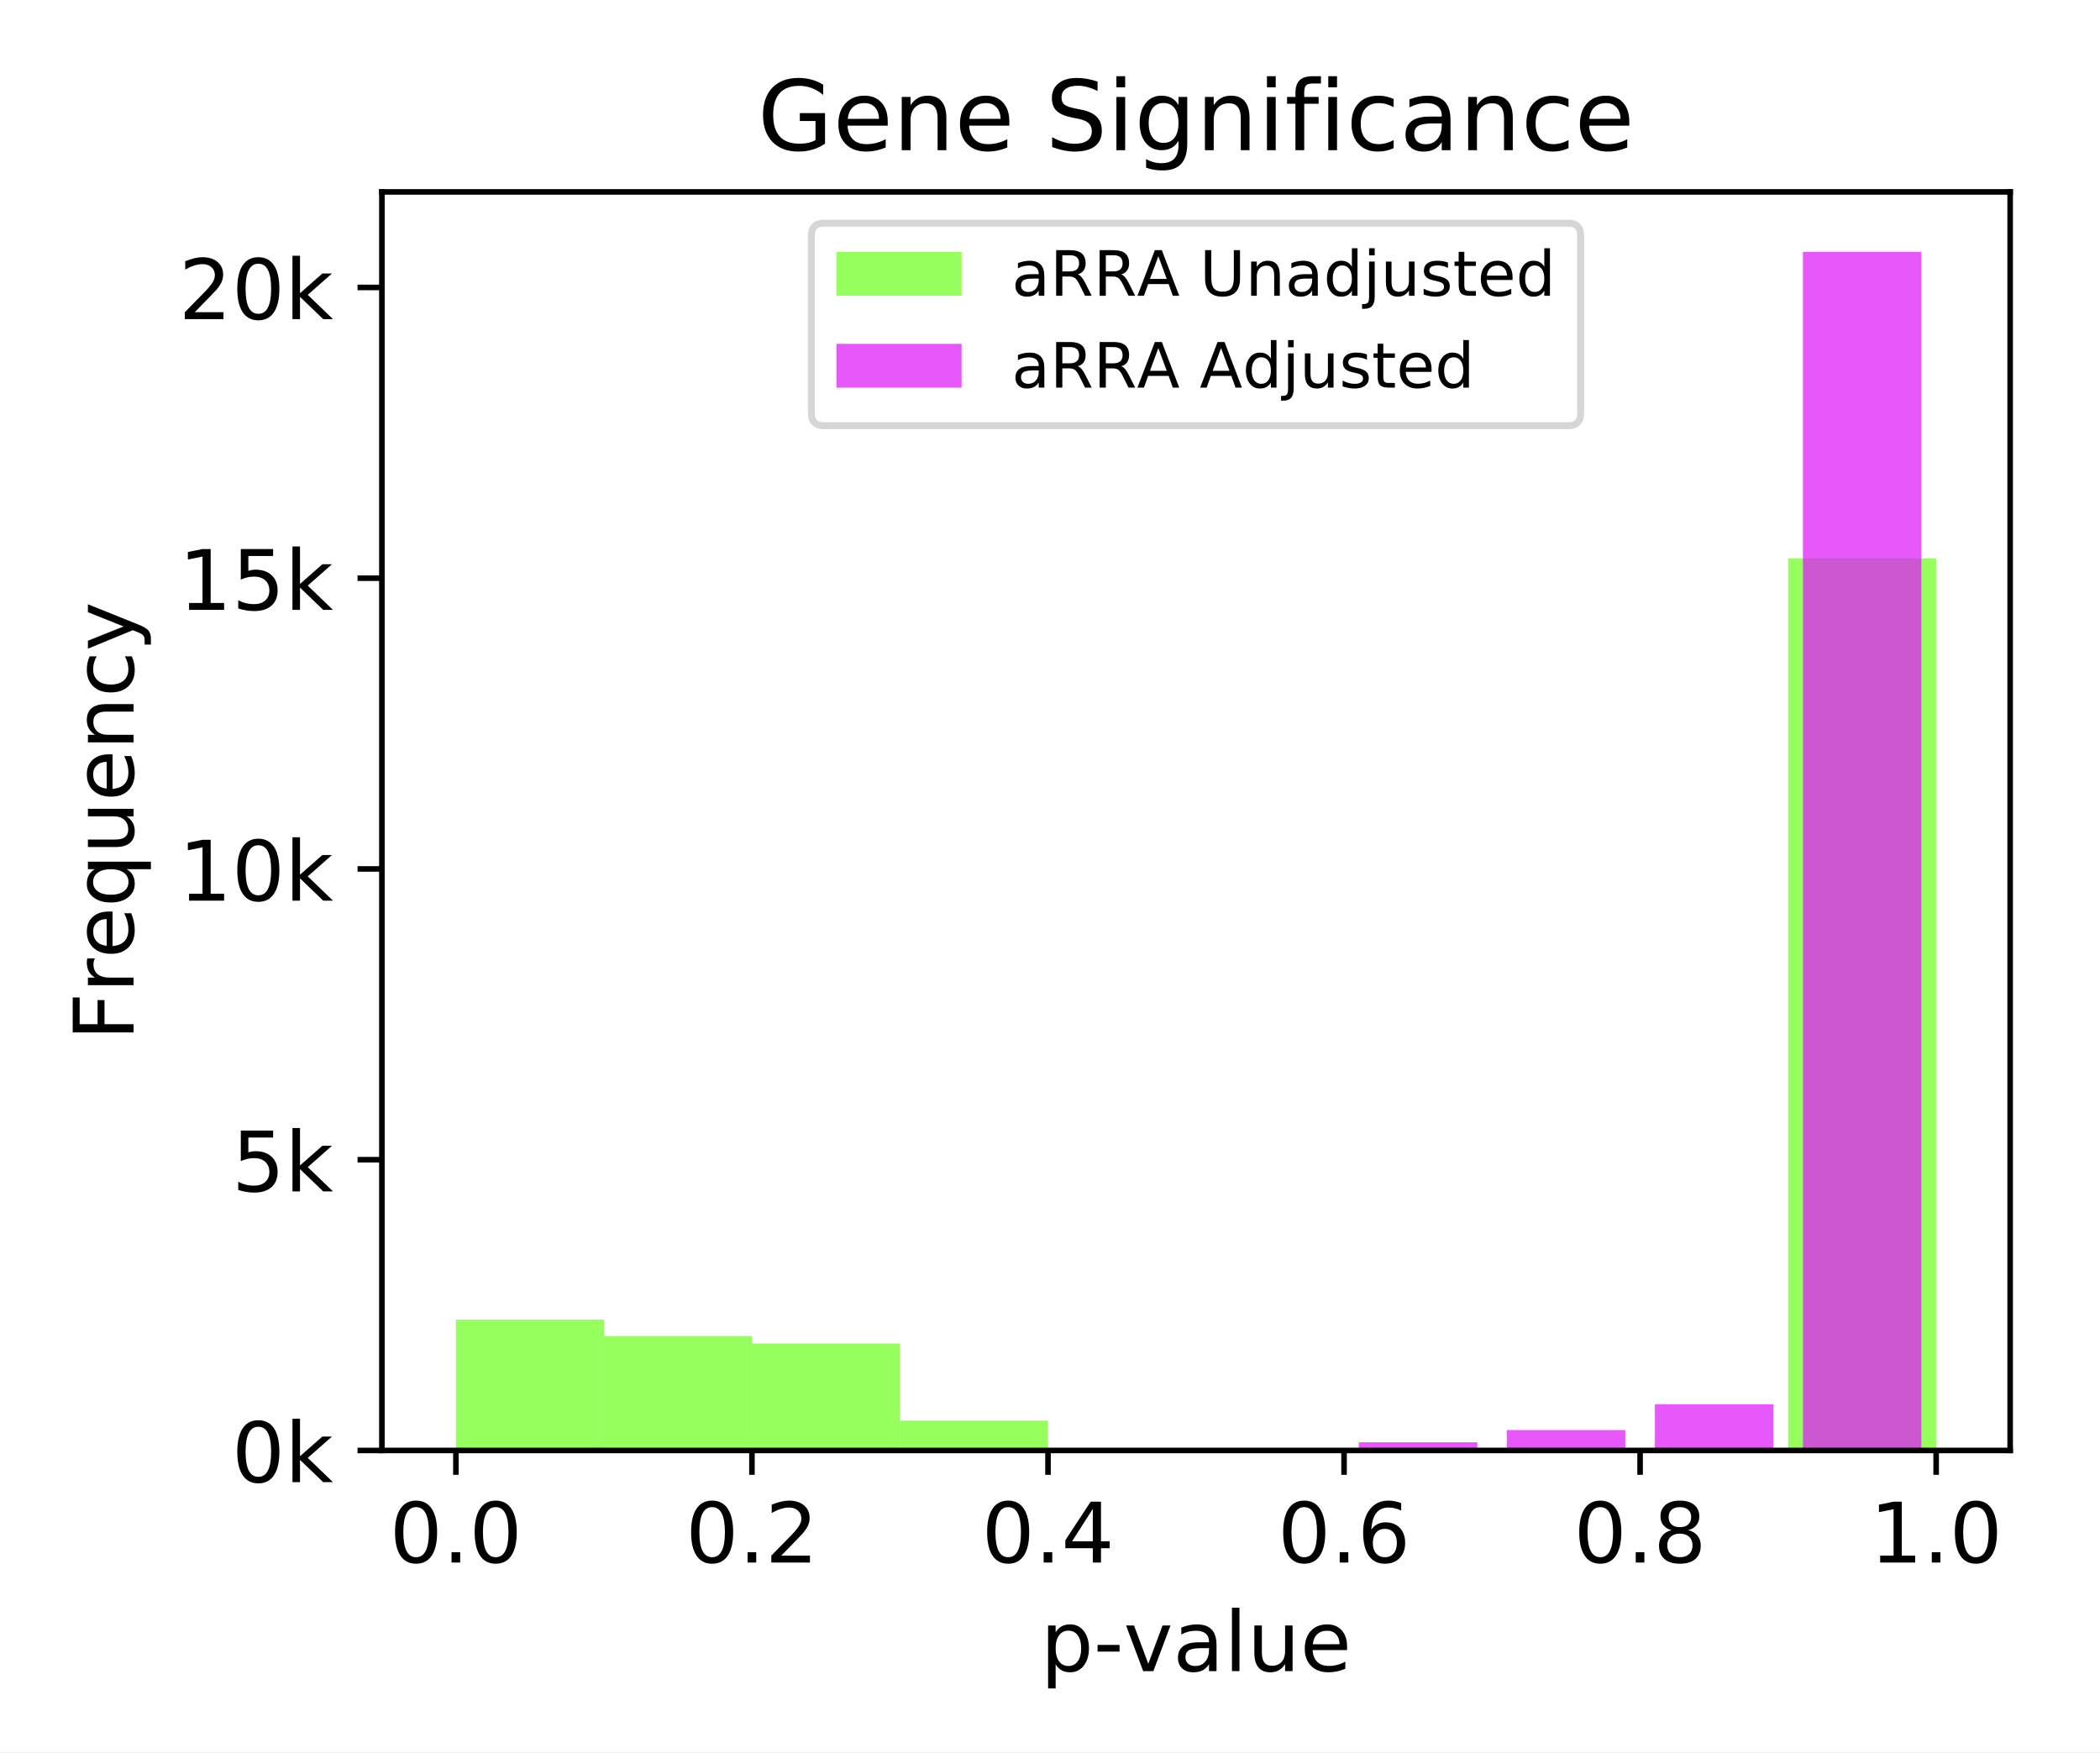
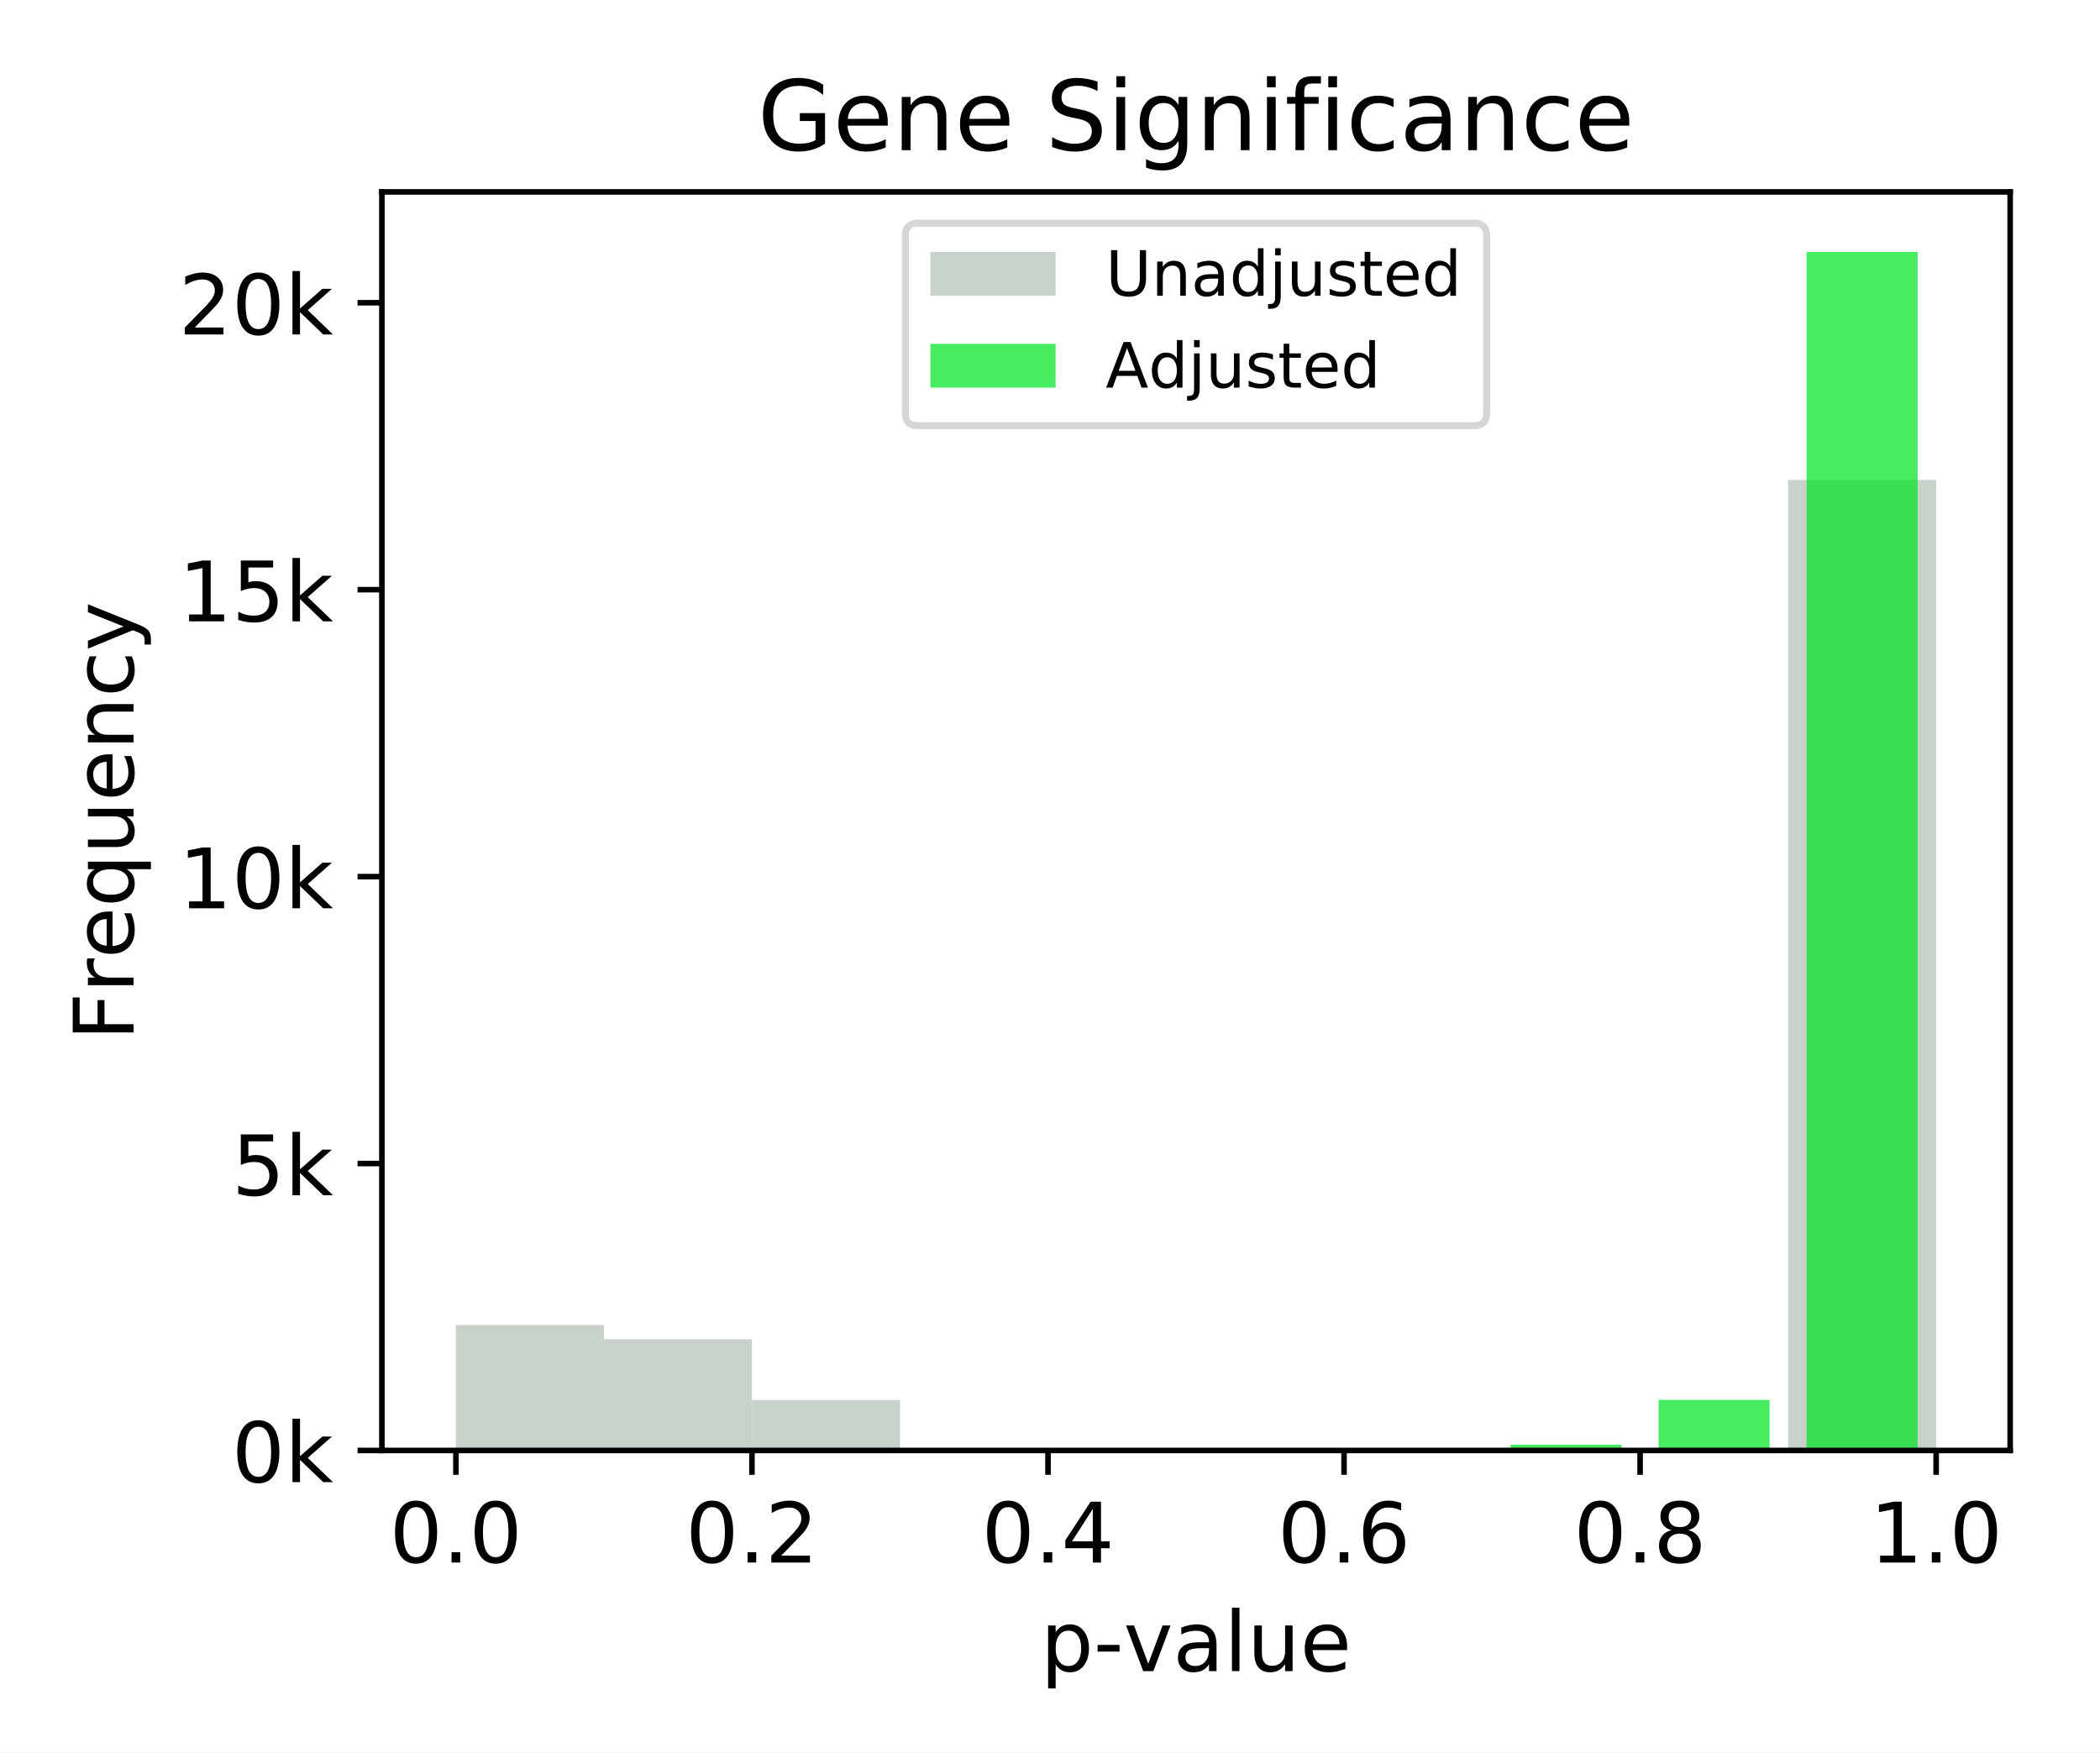
<svg xmlns="http://www.w3.org/2000/svg" xmlns:xlink="http://www.w3.org/1999/xlink" height="252pt" version="1.1" viewBox="0 0 302 252" width="302pt">
  <defs>
    <style type="text/css">
*{stroke-linecap:butt;stroke-linejoin:round;}
  </style>
  </defs>
  <g id="figure_1">
    <g id="patch_1">
      <path d="M 0 252  L 302.4 252  L 302.4 0  L 0 0  z " style="fill:#ffffff;" />
    </g>
    <g id="axes_1">
      <g id="patch_2">
        <path d="M 54.92 208.6  L 289.08 208.6  L 289.08 27.6  L 54.92 27.6  z " style="fill:#ffffff;" />
      </g>
      <g id="patch_3">
-         <path clip-path="url(#pf67e5660aa)" d="M 65.564 208.6  L 86.851 208.6  L 86.851 189.775  L 65.564 189.775  z " style="fill:#96ff5e;" />
+         <path clip-path="url(#pcbbb33a0a8)" d="M 65.564 208.6  L 86.851 208.6  L 86.851 190.551  L 65.564 190.551  z " style="fill:#c8d1ca;" />
      </g>
      <g id="patch_4">
-         <path clip-path="url(#pf67e5660aa)" d="M 86.851 208.6  L 108.138 208.6  L 108.138 192.141  L 86.851 192.141  z " style="fill:#96ff5e;" />
+         <path clip-path="url(#pcbbb33a0a8)" d="M 86.851 208.6  L 108.138 208.6  L 108.138 192.614  L 86.851 192.614  z " style="fill:#c8d1ca;" />
      </g>
      <g id="patch_5">
-         <path clip-path="url(#pf67e5660aa)" d="M 108.138 208.6  L 129.425 208.6  L 129.425 193.212  L 108.138 193.212  z " style="fill:#96ff5e;" />
+         <path clip-path="url(#pcbbb33a0a8)" d="M 108.138 208.6  L 129.425 208.6  L 129.425 201.346  L 108.138 201.346  z " style="fill:#c8d1ca;" />
      </g>
      <g id="patch_6">
-         <path clip-path="url(#pf67e5660aa)" d="M 129.425 208.6  L 150.713 208.6  L 150.713 204.301  L 129.425 204.301  z " style="fill:#96ff5e;" />
+         <path clip-path="url(#pcbbb33a0a8)" d="M 129.425 208.6  L 150.713 208.6  L 150.713 208.6  L 129.425 208.6  z " style="fill:#c8d1ca;" />
      </g>
      <g id="patch_7">
-         <path clip-path="url(#pf67e5660aa)" d="M 150.713 208.6  L 172 208.6  L 172 208.6  L 150.713 208.6  z " style="fill:#96ff5e;" />
+         <path clip-path="url(#pcbbb33a0a8)" d="M 150.713 208.6  L 172 208.6  L 172 208.6  L 150.713 208.6  z " style="fill:#c8d1ca;" />
      </g>
      <g id="patch_8">
-         <path clip-path="url(#pf67e5660aa)" d="M 172 208.6  L 193.287 208.6  L 193.287 208.6  L 172 208.6  z " style="fill:#96ff5e;" />
+         <path clip-path="url(#pcbbb33a0a8)" d="M 172 208.6  L 193.287 208.6  L 193.287 208.6  L 172 208.6  z " style="fill:#c8d1ca;" />
      </g>
      <g id="patch_9">
-         <path clip-path="url(#pf67e5660aa)" d="M 193.287 208.6  L 214.575 208.6  L 214.575 208.6  L 193.287 208.6  z " style="fill:#96ff5e;" />
+         <path clip-path="url(#pcbbb33a0a8)" d="M 193.287 208.6  L 214.575 208.6  L 214.575 208.6  L 193.287 208.6  z " style="fill:#c8d1ca;" />
      </g>
      <g id="patch_10">
-         <path clip-path="url(#pf67e5660aa)" d="M 214.575 208.6  L 235.862 208.6  L 235.862 208.6  L 214.575 208.6  z " style="fill:#96ff5e;" />
+         <path clip-path="url(#pcbbb33a0a8)" d="M 214.575 208.6  L 235.862 208.6  L 235.862 208.6  L 214.575 208.6  z " style="fill:#c8d1ca;" />
      </g>
      <g id="patch_11">
-         <path clip-path="url(#pf67e5660aa)" d="M 235.862 208.6  L 257.149 208.6  L 257.149 208.6  L 235.862 208.6  z " style="fill:#96ff5e;" />
+         <path clip-path="url(#pcbbb33a0a8)" d="M 235.862 208.6  L 257.149 208.6  L 257.149 208.6  L 235.862 208.6  z " style="fill:#c8d1ca;" />
      </g>
      <g id="patch_12">
-         <path clip-path="url(#pf67e5660aa)" d="M 257.149 208.6  L 278.436 208.6  L 278.436 80.293  L 257.149 80.293  z " style="fill:#96ff5e;" />
+         <path clip-path="url(#pcbbb33a0a8)" d="M 257.149 208.6  L 278.436 208.6  L 278.436 69.025  L 257.149 69.025  z " style="fill:#c8d1ca;" />
      </g>
      <g id="patch_13">
-         <path clip-path="url(#pf67e5660aa)" d="M 67.692 208.6  L 84.722 208.6  L 84.722 208.466  L 67.692 208.466  z " style="fill:#de20f7;opacity:0.75;" />
+         <path clip-path="url(#pcbbb33a0a8)" d="M 68.225 208.6  L 84.19 208.6  L 84.19 208.377  L 68.225 208.377  z " style="fill:#0be52c;opacity:0.75;" />
      </g>
      <g id="patch_14">
-         <path clip-path="url(#pf67e5660aa)" d="M 88.98 208.6  L 106.009 208.6  L 106.009 208.6  L 88.98 208.6  z " style="fill:#de20f7;opacity:0.75;" />
+         <path clip-path="url(#pcbbb33a0a8)" d="M 89.512 208.6  L 105.477 208.6  L 105.477 208.6  L 89.512 208.6  z " style="fill:#0be52c;opacity:0.75;" />
      </g>
      <g id="patch_15">
-         <path clip-path="url(#pf67e5660aa)" d="M 110.267 208.6  L 127.297 208.6  L 127.297 208.6  L 110.267 208.6  z " style="fill:#de20f7;opacity:0.75;" />
+         <path clip-path="url(#pcbbb33a0a8)" d="M 110.799 208.6  L 126.765 208.6  L 126.765 208.6  L 110.799 208.6  z " style="fill:#0be52c;opacity:0.75;" />
      </g>
      <g id="patch_16">
-         <path clip-path="url(#pf67e5660aa)" d="M 131.554 208.6  L 148.584 208.6  L 148.584 208.6  L 131.554 208.6  z " style="fill:#de20f7;opacity:0.75;" />
+         <path clip-path="url(#pcbbb33a0a8)" d="M 132.086 208.6  L 148.052 208.6  L 148.052 208.6  L 132.086 208.6  z " style="fill:#0be52c;opacity:0.75;" />
      </g>
      <g id="patch_17">
-         <path clip-path="url(#pf67e5660aa)" d="M 152.841 208.6  L 169.871 208.6  L 169.871 208.6  L 152.841 208.6  z " style="fill:#de20f7;opacity:0.75;" />
+         <path clip-path="url(#pcbbb33a0a8)" d="M 153.374 208.6  L 169.339 208.6  L 169.339 208.451  L 153.374 208.451  z " style="fill:#0be52c;opacity:0.75;" />
      </g>
      <g id="patch_18">
-         <path clip-path="url(#pf67e5660aa)" d="M 174.129 208.6  L 191.159 208.6  L 191.159 208.6  L 174.129 208.6  z " style="fill:#de20f7;opacity:0.75;" />
+         <path clip-path="url(#pcbbb33a0a8)" d="M 174.661 208.6  L 190.626 208.6  L 190.626 208.6  L 174.661 208.6  z " style="fill:#0be52c;opacity:0.75;" />
      </g>
      <g id="patch_19">
-         <path clip-path="url(#pf67e5660aa)" d="M 195.416 208.6  L 212.446 208.6  L 212.446 207.421  L 195.416 207.421  z " style="fill:#de20f7;opacity:0.75;" />
+         <path clip-path="url(#pcbbb33a0a8)" d="M 195.948 208.6  L 211.914 208.6  L 211.914 208.6  L 195.948 208.6  z " style="fill:#0be52c;opacity:0.75;" />
      </g>
      <g id="patch_20">
-         <path clip-path="url(#pf67e5660aa)" d="M 216.703 208.6  L 233.733 208.6  L 233.733 205.665  L 216.703 205.665  z " style="fill:#de20f7;opacity:0.75;" />
+         <path clip-path="url(#pcbbb33a0a8)" d="M 217.235 208.6  L 233.201 208.6  L 233.201 207.766  L 217.235 207.766  z " style="fill:#0be52c;opacity:0.75;" />
      </g>
      <g id="patch_21">
-         <path clip-path="url(#pf67e5660aa)" d="M 237.991 208.6  L 255.02 208.6  L 255.02 201.951  L 237.991 201.951  z " style="fill:#de20f7;opacity:0.75;" />
+         <path clip-path="url(#pcbbb33a0a8)" d="M 238.523 208.6  L 254.488 208.6  L 254.488 201.321  L 238.523 201.321  z " style="fill:#0be52c;opacity:0.75;" />
      </g>
      <g id="patch_22">
-         <path clip-path="url(#pf67e5660aa)" d="M 259.278 208.6  L 276.308 208.6  L 276.308 36.219  L 259.278 36.219  z " style="fill:#de20f7;opacity:0.75;" />
+         <path clip-path="url(#pcbbb33a0a8)" d="M 259.81 208.6  L 275.775 208.6  L 275.775 36.219  L 259.81 36.219  z " style="fill:#0be52c;opacity:0.75;" />
      </g>
      <g id="matplotlib.axis_1">
        <g id="xtick_1">
          <g id="line2d_1">
            <defs>
-               <path d="M 0 0  L 0 3.5  " id="m087eadd6e7" style="stroke:#000000;stroke-width:0.8;" />
-             </defs>
-             <g>
-               <use style="stroke:#000000;stroke-width:0.8;" x="65.564" xlink:href="#m087eadd6e7" y="208.6" />
+               <path d="M 0 0  L 0 3.5  " id="mc43617c088" style="stroke:#000000;stroke-width:0.8;" />
+             </defs>
+             <g>
+               <use style="stroke:#000000;stroke-width:0.8;" x="65.564" xlink:href="#mc43617c088" y="208.6" />
            </g>
          </g>
          <g id="text_1">
            <defs>
              <path d="M 31.781 66.406  Q 24.172 66.406 20.328 58.906  Q 16.5 51.422 16.5 36.375  Q 16.5 21.391 20.328 13.891  Q 24.172 6.391 31.781 6.391  Q 39.453 6.391 43.281 13.891  Q 47.125 21.391 47.125 36.375  Q 47.125 51.422 43.281 58.906  Q 39.453 66.406 31.781 66.406  z M 31.781 74.219  Q 44.047 74.219 50.516 64.516  Q 56.984 54.828 56.984 36.375  Q 56.984 17.969 50.516 8.266  Q 44.047 -1.422 31.781 -1.422  Q 19.531 -1.422 13.062 8.266  Q 6.594 17.969 6.594 36.375  Q 6.594 54.828 13.062 64.516  Q 19.531 74.219 31.781 74.219  z " id="DejaVuSans-30" />
              <path d="M 10.688 12.406  L 21 12.406  L 21 0  L 10.688 0  z " id="DejaVuSans-2e" />
            </defs>
            <g transform="translate(56.02176 224.7181)scale(0.12 -0.12)">
              <use xlink:href="#DejaVuSans-30" />
              <use x="63.623" xlink:href="#DejaVuSans-2e" />
              <use x="95.41" xlink:href="#DejaVuSans-30" />
            </g>
          </g>
        </g>
        <g id="xtick_2">
          <g id="line2d_2">
            <g>
-               <use style="stroke:#000000;stroke-width:0.8;" x="108.138" xlink:href="#m087eadd6e7" y="208.6" />
+               <use style="stroke:#000000;stroke-width:0.8;" x="108.138" xlink:href="#mc43617c088" y="208.6" />
            </g>
          </g>
          <g id="text_2">
            <defs>
              <path d="M 19.188 8.297  L 53.609 8.297  L 53.609 0  L 7.328 0  L 7.328 8.297  Q 12.938 14.109 22.625 23.891  Q 32.328 33.688 34.812 36.531  Q 39.547 41.844 41.422 45.531  Q 43.312 49.219 43.312 52.781  Q 43.312 58.594 39.234 62.25  Q 35.156 65.922 28.609 65.922  Q 23.969 65.922 18.812 64.312  Q 13.672 62.703 7.812 59.422  L 7.812 69.391  Q 13.766 71.781 18.938 73  Q 24.125 74.219 28.422 74.219  Q 39.75 74.219 46.484 68.547  Q 53.219 62.891 53.219 53.422  Q 53.219 48.922 51.531 44.891  Q 49.859 40.875 45.406 35.406  Q 44.188 33.984 37.641 27.219  Q 31.109 20.453 19.188 8.297  z " id="DejaVuSans-32" />
            </defs>
            <g transform="translate(98.59631 224.7181)scale(0.12 -0.12)">
              <use xlink:href="#DejaVuSans-30" />
              <use x="63.623" xlink:href="#DejaVuSans-2e" />
              <use x="95.41" xlink:href="#DejaVuSans-32" />
            </g>
          </g>
        </g>
        <g id="xtick_3">
          <g id="line2d_3">
            <g>
-               <use style="stroke:#000000;stroke-width:0.8;" x="150.713" xlink:href="#m087eadd6e7" y="208.6" />
+               <use style="stroke:#000000;stroke-width:0.8;" x="150.713" xlink:href="#mc43617c088" y="208.6" />
            </g>
          </g>
          <g id="text_3">
            <defs>
              <path d="M 37.797 64.312  L 12.891 25.391  L 37.797 25.391  z M 35.203 72.906  L 47.609 72.906  L 47.609 25.391  L 58.016 25.391  L 58.016 17.188  L 47.609 17.188  L 47.609 0  L 37.797 0  L 37.797 17.188  L 4.891 17.188  L 4.891 26.703  z " id="DejaVuSans-34" />
            </defs>
            <g transform="translate(141.1709 224.7181)scale(0.12 -0.12)">
              <use xlink:href="#DejaVuSans-30" />
              <use x="63.623" xlink:href="#DejaVuSans-2e" />
              <use x="95.41" xlink:href="#DejaVuSans-34" />
            </g>
          </g>
        </g>
        <g id="xtick_4">
          <g id="line2d_4">
            <g>
-               <use style="stroke:#000000;stroke-width:0.8;" x="193.287" xlink:href="#m087eadd6e7" y="208.6" />
+               <use style="stroke:#000000;stroke-width:0.8;" x="193.287" xlink:href="#mc43617c088" y="208.6" />
            </g>
          </g>
          <g id="text_4">
            <defs>
              <path d="M 33.016 40.375  Q 26.375 40.375 22.484 35.828  Q 18.609 31.297 18.609 23.391  Q 18.609 15.531 22.484 10.953  Q 26.375 6.391 33.016 6.391  Q 39.656 6.391 43.531 10.953  Q 47.406 15.531 47.406 23.391  Q 47.406 31.297 43.531 35.828  Q 39.656 40.375 33.016 40.375  z M 52.594 71.297  L 52.594 62.312  Q 48.875 64.062 45.094 64.984  Q 41.312 65.922 37.594 65.922  Q 27.828 65.922 22.672 59.328  Q 17.531 52.734 16.797 39.406  Q 19.672 43.656 24.016 45.922  Q 28.375 48.188 33.594 48.188  Q 44.578 48.188 50.953 41.516  Q 57.328 34.859 57.328 23.391  Q 57.328 12.156 50.688 5.359  Q 44.047 -1.422 33.016 -1.422  Q 20.359 -1.422 13.672 8.266  Q 6.984 17.969 6.984 36.375  Q 6.984 53.656 15.188 63.938  Q 23.391 74.219 37.203 74.219  Q 40.922 74.219 44.703 73.484  Q 48.484 72.75 52.594 71.297  z " id="DejaVuSans-36" />
            </defs>
            <g transform="translate(183.7454 224.7181)scale(0.12 -0.12)">
              <use xlink:href="#DejaVuSans-30" />
              <use x="63.623" xlink:href="#DejaVuSans-2e" />
              <use x="95.41" xlink:href="#DejaVuSans-36" />
            </g>
          </g>
        </g>
        <g id="xtick_5">
          <g id="line2d_5">
            <g>
-               <use style="stroke:#000000;stroke-width:0.8;" x="235.862" xlink:href="#m087eadd6e7" y="208.6" />
+               <use style="stroke:#000000;stroke-width:0.8;" x="235.862" xlink:href="#mc43617c088" y="208.6" />
            </g>
          </g>
          <g id="text_5">
            <defs>
              <path d="M 31.781 34.625  Q 24.75 34.625 20.719 30.859  Q 16.703 27.094 16.703 20.516  Q 16.703 13.922 20.719 10.156  Q 24.75 6.391 31.781 6.391  Q 38.812 6.391 42.859 10.172  Q 46.922 13.969 46.922 20.516  Q 46.922 27.094 42.891 30.859  Q 38.875 34.625 31.781 34.625  z M 21.922 38.812  Q 15.578 40.375 12.031 44.719  Q 8.5 49.078 8.5 55.328  Q 8.5 64.062 14.719 69.141  Q 20.953 74.219 31.781 74.219  Q 42.672 74.219 48.875 69.141  Q 55.078 64.062 55.078 55.328  Q 55.078 49.078 51.531 44.719  Q 48 40.375 41.703 38.812  Q 48.828 37.156 52.797 32.312  Q 56.781 27.484 56.781 20.516  Q 56.781 9.906 50.312 4.234  Q 43.844 -1.422 31.781 -1.422  Q 19.734 -1.422 13.25 4.234  Q 6.781 9.906 6.781 20.516  Q 6.781 27.484 10.781 32.312  Q 14.797 37.156 21.922 38.812  z M 18.312 54.391  Q 18.312 48.734 21.844 45.562  Q 25.391 42.391 31.781 42.391  Q 38.141 42.391 41.719 45.562  Q 45.312 48.734 45.312 54.391  Q 45.312 60.062 41.719 63.234  Q 38.141 66.406 31.781 66.406  Q 25.391 66.406 21.844 63.234  Q 18.312 60.062 18.312 54.391  z " id="DejaVuSans-38" />
            </defs>
            <g transform="translate(226.3199 224.7181)scale(0.12 -0.12)">
              <use xlink:href="#DejaVuSans-30" />
              <use x="63.623" xlink:href="#DejaVuSans-2e" />
              <use x="95.41" xlink:href="#DejaVuSans-38" />
            </g>
          </g>
        </g>
        <g id="xtick_6">
          <g id="line2d_6">
            <g>
-               <use style="stroke:#000000;stroke-width:0.8;" x="278.436" xlink:href="#m087eadd6e7" y="208.6" />
+               <use style="stroke:#000000;stroke-width:0.8;" x="278.436" xlink:href="#mc43617c088" y="208.6" />
            </g>
          </g>
          <g id="text_6">
            <defs>
              <path d="M 12.406 8.297  L 28.516 8.297  L 28.516 63.922  L 10.984 60.406  L 10.984 69.391  L 28.422 72.906  L 38.281 72.906  L 38.281 8.297  L 54.391 8.297  L 54.391 0  L 12.406 0  z " id="DejaVuSans-31" />
            </defs>
            <g transform="translate(268.8945 224.7181)scale(0.12 -0.12)">
              <use xlink:href="#DejaVuSans-31" />
              <use x="63.623" xlink:href="#DejaVuSans-2e" />
              <use x="95.41" xlink:href="#DejaVuSans-30" />
            </g>
          </g>
        </g>
        <g id="text_7">
          <defs>
            <path d="M 18.109 8.203  L 18.109 -20.797  L 9.078 -20.797  L 9.078 54.688  L 18.109 54.688  L 18.109 46.391  Q 20.953 51.266 25.266 53.625  Q 29.594 56 35.594 56  Q 45.562 56 51.781 48.094  Q 58.016 40.188 58.016 27.297  Q 58.016 14.406 51.781 6.484  Q 45.562 -1.422 35.594 -1.422  Q 29.594 -1.422 25.266 0.953  Q 20.953 3.328 18.109 8.203  z M 48.688 27.297  Q 48.688 37.203 44.609 42.844  Q 40.531 48.484 33.406 48.484  Q 26.266 48.484 22.188 42.844  Q 18.109 37.203 18.109 27.297  Q 18.109 17.391 22.188 11.75  Q 26.266 6.109 33.406 6.109  Q 40.531 6.109 44.609 11.75  Q 48.688 17.391 48.688 27.297  z " id="DejaVuSans-70" />
            <path d="M 4.891 31.391  L 31.203 31.391  L 31.203 23.391  L 4.891 23.391  z " id="DejaVuSans-2d" />
            <path d="M 2.984 54.688  L 12.5 54.688  L 29.594 8.797  L 46.688 54.688  L 56.203 54.688  L 35.688 0  L 23.484 0  z " id="DejaVuSans-76" />
            <path d="M 34.281 27.484  Q 23.391 27.484 19.188 25  Q 14.984 22.516 14.984 16.5  Q 14.984 11.719 18.141 8.906  Q 21.297 6.109 26.703 6.109  Q 34.188 6.109 38.703 11.406  Q 43.219 16.703 43.219 25.484  L 43.219 27.484  z M 52.203 31.203  L 52.203 0  L 43.219 0  L 43.219 8.297  Q 40.141 3.328 35.547 0.953  Q 30.953 -1.422 24.312 -1.422  Q 15.922 -1.422 10.953 3.297  Q 6 8.016 6 15.922  Q 6 25.141 12.172 29.828  Q 18.359 34.516 30.609 34.516  L 43.219 34.516  L 43.219 35.406  Q 43.219 41.609 39.141 45  Q 35.062 48.391 27.688 48.391  Q 23 48.391 18.547 47.266  Q 14.109 46.141 10.016 43.891  L 10.016 52.203  Q 14.938 54.109 19.578 55.047  Q 24.219 56 28.609 56  Q 40.484 56 46.344 49.844  Q 52.203 43.703 52.203 31.203  z " id="DejaVuSans-61" />
            <path d="M 9.422 75.984  L 18.406 75.984  L 18.406 0  L 9.422 0  z " id="DejaVuSans-6c" />
            <path d="M 8.5 21.578  L 8.5 54.688  L 17.484 54.688  L 17.484 21.922  Q 17.484 14.156 20.5 10.266  Q 23.531 6.391 29.594 6.391  Q 36.859 6.391 41.078 11.031  Q 45.312 15.672 45.312 23.688  L 45.312 54.688  L 54.297 54.688  L 54.297 0  L 45.312 0  L 45.312 8.406  Q 42.047 3.422 37.719 1  Q 33.406 -1.422 27.688 -1.422  Q 18.266 -1.422 13.375 4.438  Q 8.5 10.297 8.5 21.578  z M 31.109 56  z " id="DejaVuSans-75" />
            <path d="M 56.203 29.594  L 56.203 25.203  L 14.891 25.203  Q 15.484 15.922 20.484 11.062  Q 25.484 6.203 34.422 6.203  Q 39.594 6.203 44.453 7.469  Q 49.312 8.734 54.109 11.281  L 54.109 2.781  Q 49.266 0.734 44.188 -0.344  Q 39.109 -1.422 33.891 -1.422  Q 20.797 -1.422 13.156 6.188  Q 5.516 13.812 5.516 26.812  Q 5.516 40.234 12.766 48.109  Q 20.016 56 32.328 56  Q 43.359 56 49.781 48.891  Q 56.203 41.797 56.203 29.594  z M 47.219 32.234  Q 47.125 39.594 43.094 43.984  Q 39.062 48.391 32.422 48.391  Q 24.906 48.391 20.391 44.141  Q 15.875 39.891 15.188 32.172  z " id="DejaVuSans-65" />
          </defs>
          <g transform="translate(149.6387 240.3319)scale(0.12 -0.12)">
            <use xlink:href="#DejaVuSans-70" />
            <use x="63.477" xlink:href="#DejaVuSans-2d" />
            <use x="99.529" xlink:href="#DejaVuSans-76" />
            <use x="158.709" xlink:href="#DejaVuSans-61" />
            <use x="219.988" xlink:href="#DejaVuSans-6c" />
            <use x="247.771" xlink:href="#DejaVuSans-75" />
            <use x="311.15" xlink:href="#DejaVuSans-65" />
          </g>
        </g>
      </g>
      <g id="matplotlib.axis_2">
        <g id="ytick_1">
          <g id="line2d_7">
            <defs>
-               <path d="M 0 0  L -3.5 0  " id="m65bc1f283c" style="stroke:#000000;stroke-width:0.8;" />
-             </defs>
-             <g>
-               <use style="stroke:#000000;stroke-width:0.8;" x="54.92" xlink:href="#m65bc1f283c" y="208.6" />
+               <path d="M 0 0  L -3.5 0  " id="m6821ae678a" style="stroke:#000000;stroke-width:0.8;" />
+             </defs>
+             <g>
+               <use style="stroke:#000000;stroke-width:0.8;" x="54.92" xlink:href="#m6821ae678a" y="208.6" />
            </g>
          </g>
          <g id="text_8">
            <defs>
              <path d="M 9.078 75.984  L 18.109 75.984  L 18.109 31.109  L 44.922 54.688  L 56.391 54.688  L 27.391 29.109  L 57.625 0  L 45.906 0  L 18.109 26.703  L 18.109 0  L 9.078 0  z " id="DejaVuSans-6b" />
            </defs>
            <g transform="translate(33.33625 213.1591)scale(0.12 -0.12)">
              <use xlink:href="#DejaVuSans-30" />
              <use x="63.623" xlink:href="#DejaVuSans-6b" />
            </g>
          </g>
        </g>
        <g id="ytick_2">
          <g id="line2d_8">
            <g>
-               <use style="stroke:#000000;stroke-width:0.8;" x="54.92" xlink:href="#m65bc1f283c" y="166.784" />
+               <use style="stroke:#000000;stroke-width:0.8;" x="54.92" xlink:href="#m6821ae678a" y="167.335" />
            </g>
          </g>
          <g id="text_9">
            <defs>
              <path d="M 10.797 72.906  L 49.516 72.906  L 49.516 64.594  L 19.828 64.594  L 19.828 46.734  Q 21.969 47.469 24.109 47.828  Q 26.266 48.188 28.422 48.188  Q 40.625 48.188 47.75 41.5  Q 54.891 34.812 54.891 23.391  Q 54.891 11.625 47.562 5.094  Q 40.234 -1.422 26.906 -1.422  Q 22.312 -1.422 17.547 -0.641  Q 12.797 0.141 7.719 1.703  L 7.719 11.625  Q 12.109 9.234 16.797 8.062  Q 21.484 6.891 26.703 6.891  Q 35.156 6.891 40.078 11.328  Q 45.016 15.766 45.016 23.391  Q 45.016 31 40.078 35.438  Q 35.156 39.891 26.703 39.891  Q 22.75 39.891 18.812 39.016  Q 14.891 38.141 10.797 36.281  z " id="DejaVuSans-35" />
            </defs>
-             <g transform="translate(33.33625 171.3434)scale(0.12 -0.12)">
+             <g transform="translate(33.33625 171.8939)scale(0.12 -0.12)">
              <use xlink:href="#DejaVuSans-35" />
              <use x="63.623" xlink:href="#DejaVuSans-6b" />
            </g>
          </g>
        </g>
        <g id="ytick_3">
          <g id="line2d_9">
            <g>
-               <use style="stroke:#000000;stroke-width:0.8;" x="54.92" xlink:href="#m65bc1f283c" y="124.969" />
+               <use style="stroke:#000000;stroke-width:0.8;" x="54.92" xlink:href="#m6821ae678a" y="126.07" />
            </g>
          </g>
          <g id="text_10">
-             <g transform="translate(25.70125 129.5277)scale(0.12 -0.12)">
+             <g transform="translate(25.70125 130.6288)scale(0.12 -0.12)">
              <use xlink:href="#DejaVuSans-31" />
              <use x="63.623" xlink:href="#DejaVuSans-30" />
              <use x="127.246" xlink:href="#DejaVuSans-6b" />
            </g>
          </g>
        </g>
        <g id="ytick_4">
          <g id="line2d_10">
            <g>
-               <use style="stroke:#000000;stroke-width:0.8;" x="54.92" xlink:href="#m65bc1f283c" y="83.153" />
+               <use style="stroke:#000000;stroke-width:0.8;" x="54.92" xlink:href="#m6821ae678a" y="84.805" />
            </g>
          </g>
          <g id="text_11">
-             <g transform="translate(25.70125 87.71203)scale(0.12 -0.12)">
+             <g transform="translate(25.70125 89.36367)scale(0.12 -0.12)">
              <use xlink:href="#DejaVuSans-31" />
              <use x="63.623" xlink:href="#DejaVuSans-35" />
              <use x="127.246" xlink:href="#DejaVuSans-6b" />
            </g>
          </g>
        </g>
        <g id="ytick_5">
          <g id="line2d_11">
            <g>
-               <use style="stroke:#000000;stroke-width:0.8;" x="54.92" xlink:href="#m65bc1f283c" y="41.337" />
+               <use style="stroke:#000000;stroke-width:0.8;" x="54.92" xlink:href="#m6821ae678a" y="43.539" />
            </g>
          </g>
          <g id="text_12">
-             <g transform="translate(25.70125 45.89635)scale(0.12 -0.12)">
+             <g transform="translate(25.70125 48.09854)scale(0.12 -0.12)">
              <use xlink:href="#DejaVuSans-32" />
              <use x="63.623" xlink:href="#DejaVuSans-30" />
              <use x="127.246" xlink:href="#DejaVuSans-6b" />
            </g>
          </g>
        </g>
        <g id="text_13">
          <defs>
            <path d="M 9.812 72.906  L 51.703 72.906  L 51.703 64.594  L 19.672 64.594  L 19.672 43.109  L 48.578 43.109  L 48.578 34.812  L 19.672 34.812  L 19.672 0  L 9.812 0  z " id="DejaVuSans-46" />
            <path d="M 41.109 46.297  Q 39.594 47.172 37.812 47.578  Q 36.031 48 33.891 48  Q 26.266 48 22.188 43.047  Q 18.109 38.094 18.109 28.812  L 18.109 0  L 9.078 0  L 9.078 54.688  L 18.109 54.688  L 18.109 46.188  Q 20.953 51.172 25.484 53.578  Q 30.031 56 36.531 56  Q 37.453 56 38.578 55.875  Q 39.703 55.766 41.062 55.516  z " id="DejaVuSans-72" />
            <path d="M 14.797 27.297  Q 14.797 17.391 18.875 11.75  Q 22.953 6.109 30.078 6.109  Q 37.203 6.109 41.297 11.75  Q 45.406 17.391 45.406 27.297  Q 45.406 37.203 41.297 42.844  Q 37.203 48.484 30.078 48.484  Q 22.953 48.484 18.875 42.844  Q 14.797 37.203 14.797 27.297  z M 45.406 8.203  Q 42.578 3.328 38.25 0.953  Q 33.938 -1.422 27.875 -1.422  Q 17.969 -1.422 11.734 6.484  Q 5.516 14.406 5.516 27.297  Q 5.516 40.188 11.734 48.094  Q 17.969 56 27.875 56  Q 33.938 56 38.25 53.625  Q 42.578 51.266 45.406 46.391  L 45.406 54.688  L 54.391 54.688  L 54.391 -20.797  L 45.406 -20.797  z " id="DejaVuSans-71" />
            <path d="M 54.891 33.016  L 54.891 0  L 45.906 0  L 45.906 32.719  Q 45.906 40.484 42.875 44.328  Q 39.844 48.188 33.797 48.188  Q 26.516 48.188 22.312 43.547  Q 18.109 38.922 18.109 30.906  L 18.109 0  L 9.078 0  L 9.078 54.688  L 18.109 54.688  L 18.109 46.188  Q 21.344 51.125 25.703 53.562  Q 30.078 56 35.797 56  Q 45.219 56 50.047 50.172  Q 54.891 44.344 54.891 33.016  z " id="DejaVuSans-6e" />
            <path d="M 48.781 52.594  L 48.781 44.188  Q 44.969 46.297 41.141 47.344  Q 37.312 48.391 33.406 48.391  Q 24.656 48.391 19.812 42.844  Q 14.984 37.312 14.984 27.297  Q 14.984 17.281 19.812 11.734  Q 24.656 6.203 33.406 6.203  Q 37.312 6.203 41.141 7.25  Q 44.969 8.297 48.781 10.406  L 48.781 2.094  Q 45.016 0.344 40.984 -0.531  Q 36.969 -1.422 32.422 -1.422  Q 20.062 -1.422 12.781 6.344  Q 5.516 14.109 5.516 27.297  Q 5.516 40.672 12.859 48.328  Q 20.219 56 33.016 56  Q 37.156 56 41.109 55.141  Q 45.062 54.297 48.781 52.594  z " id="DejaVuSans-63" />
            <path d="M 32.172 -5.078  Q 28.375 -14.844 24.75 -17.812  Q 21.141 -20.797 15.094 -20.797  L 7.906 -20.797  L 7.906 -13.281  L 13.188 -13.281  Q 16.891 -13.281 18.938 -11.516  Q 21 -9.766 23.484 -3.219  L 25.094 0.875  L 2.984 54.688  L 12.5 54.688  L 29.594 11.922  L 46.688 54.688  L 56.203 54.688  z " id="DejaVuSans-79" />
          </defs>
          <g transform="translate(19.20563 149.6572)rotate(-90)scale(0.12 -0.12)">
            <use xlink:href="#DejaVuSans-46" />
            <use x="57.41" xlink:href="#DejaVuSans-72" />
            <use x="98.492" xlink:href="#DejaVuSans-65" />
            <use x="160.016" xlink:href="#DejaVuSans-71" />
            <use x="223.492" xlink:href="#DejaVuSans-75" />
            <use x="286.871" xlink:href="#DejaVuSans-65" />
            <use x="348.395" xlink:href="#DejaVuSans-6e" />
            <use x="411.773" xlink:href="#DejaVuSans-63" />
            <use x="466.754" xlink:href="#DejaVuSans-79" />
          </g>
        </g>
      </g>
      <g id="patch_23">
        <path d="M 54.92 208.6  L 54.92 27.6  " style="fill:none;stroke:#000000;stroke-linecap:square;stroke-linejoin:miter;stroke-width:0.8;" />
      </g>
      <g id="patch_24">
        <path d="M 289.08 208.6  L 289.08 27.6  " style="fill:none;stroke:#000000;stroke-linecap:square;stroke-linejoin:miter;stroke-width:0.8;" />
      </g>
      <g id="patch_25">
        <path d="M 54.92 208.6  L 289.08 208.6  " style="fill:none;stroke:#000000;stroke-linecap:square;stroke-linejoin:miter;stroke-width:0.8;" />
      </g>
      <g id="patch_26">
        <path d="M 54.92 27.6  L 289.08 27.6  " style="fill:none;stroke:#000000;stroke-linecap:square;stroke-linejoin:miter;stroke-width:0.8;" />
      </g>
      <g id="text_14">
        <defs>
          <path d="M 59.516 10.406  L 59.516 29.984  L 43.406 29.984  L 43.406 38.094  L 69.281 38.094  L 69.281 6.781  Q 63.578 2.734 56.688 0.656  Q 49.812 -1.422 42 -1.422  Q 24.906 -1.422 15.25 8.562  Q 5.609 18.562 5.609 36.375  Q 5.609 54.25 15.25 64.234  Q 24.906 74.219 42 74.219  Q 49.125 74.219 55.547 72.453  Q 61.969 70.703 67.391 67.281  L 67.391 56.781  Q 61.922 61.422 55.766 63.766  Q 49.609 66.109 42.828 66.109  Q 29.438 66.109 22.719 58.641  Q 16.016 51.172 16.016 36.375  Q 16.016 21.625 22.719 14.156  Q 29.438 6.688 42.828 6.688  Q 48.047 6.688 52.141 7.594  Q 56.25 8.5 59.516 10.406  z " id="DejaVuSans-47" />
          <path id="DejaVuSans-20" />
          <path d="M 53.516 70.516  L 53.516 60.891  Q 47.906 63.578 42.922 64.891  Q 37.938 66.219 33.297 66.219  Q 25.25 66.219 20.875 63.094  Q 16.5 59.969 16.5 54.203  Q 16.5 49.359 19.406 46.891  Q 22.312 44.438 30.422 42.922  L 36.375 41.703  Q 47.406 39.594 52.656 34.297  Q 57.906 29 57.906 20.125  Q 57.906 9.516 50.797 4.047  Q 43.703 -1.422 29.984 -1.422  Q 24.812 -1.422 18.969 -0.25  Q 13.141 0.922 6.891 3.219  L 6.891 13.375  Q 12.891 10.016 18.656 8.297  Q 24.422 6.594 29.984 6.594  Q 38.422 6.594 43.016 9.906  Q 47.609 13.234 47.609 19.391  Q 47.609 24.75 44.312 27.781  Q 41.016 30.812 33.5 32.328  L 27.484 33.5  Q 16.453 35.688 11.516 40.375  Q 6.594 45.062 6.594 53.422  Q 6.594 63.094 13.406 68.656  Q 20.219 74.219 32.172 74.219  Q 37.312 74.219 42.625 73.281  Q 47.953 72.359 53.516 70.516  z " id="DejaVuSans-53" />
          <path d="M 9.422 54.688  L 18.406 54.688  L 18.406 0  L 9.422 0  z M 9.422 75.984  L 18.406 75.984  L 18.406 64.594  L 9.422 64.594  z " id="DejaVuSans-69" />
          <path d="M 45.406 27.984  Q 45.406 37.75 41.375 43.109  Q 37.359 48.484 30.078 48.484  Q 22.859 48.484 18.828 43.109  Q 14.797 37.75 14.797 27.984  Q 14.797 18.266 18.828 12.891  Q 22.859 7.516 30.078 7.516  Q 37.359 7.516 41.375 12.891  Q 45.406 18.266 45.406 27.984  z M 54.391 6.781  Q 54.391 -7.172 48.188 -13.984  Q 42 -20.797 29.203 -20.797  Q 24.469 -20.797 20.266 -20.094  Q 16.062 -19.391 12.109 -17.922  L 12.109 -9.188  Q 16.062 -11.328 19.922 -12.344  Q 23.781 -13.375 27.781 -13.375  Q 36.625 -13.375 41.016 -8.766  Q 45.406 -4.156 45.406 5.172  L 45.406 9.625  Q 42.625 4.781 38.281 2.391  Q 33.938 0 27.875 0  Q 17.828 0 11.672 7.656  Q 5.516 15.328 5.516 27.984  Q 5.516 40.672 11.672 48.328  Q 17.828 56 27.875 56  Q 33.938 56 38.281 53.609  Q 42.625 51.219 45.406 46.391  L 45.406 54.688  L 54.391 54.688  z " id="DejaVuSans-67" />
          <path d="M 37.109 75.984  L 37.109 68.5  L 28.516 68.5  Q 23.688 68.5 21.797 66.547  Q 19.922 64.594 19.922 59.516  L 19.922 54.688  L 34.719 54.688  L 34.719 47.703  L 19.922 47.703  L 19.922 0  L 10.891 0  L 10.891 47.703  L 2.297 47.703  L 2.297 54.688  L 10.891 54.688  L 10.891 58.5  Q 10.891 67.625 15.141 71.797  Q 19.391 75.984 28.609 75.984  z " id="DejaVuSans-66" />
        </defs>
        <g transform="translate(108.9475 21.6)scale(0.14 -0.14)">
          <use xlink:href="#DejaVuSans-47" />
          <use x="77.49" xlink:href="#DejaVuSans-65" />
          <use x="139.014" xlink:href="#DejaVuSans-6e" />
          <use x="202.393" xlink:href="#DejaVuSans-65" />
          <use x="263.916" xlink:href="#DejaVuSans-20" />
          <use x="295.703" xlink:href="#DejaVuSans-53" />
          <use x="359.18" xlink:href="#DejaVuSans-69" />
          <use x="386.963" xlink:href="#DejaVuSans-67" />
          <use x="450.439" xlink:href="#DejaVuSans-6e" />
          <use x="513.818" xlink:href="#DejaVuSans-69" />
          <use x="541.602" xlink:href="#DejaVuSans-66" />
          <use x="576.807" xlink:href="#DejaVuSans-69" />
          <use x="604.59" xlink:href="#DejaVuSans-63" />
          <use x="659.57" xlink:href="#DejaVuSans-61" />
          <use x="720.85" xlink:href="#DejaVuSans-6e" />
          <use x="784.229" xlink:href="#DejaVuSans-63" />
          <use x="839.209" xlink:href="#DejaVuSans-65" />
        </g>
      </g>
      <g id="legend_1">
        <g id="patch_27">
-           <path d="M 118.487 61.221  L 225.513 61.221  Q 227.313 61.221 227.313 59.421  L 227.313 33.9  Q 227.313 32.1 225.513 32.1  L 118.487 32.1  Q 116.687 32.1 116.687 33.9  L 116.687 59.421  Q 116.687 61.221 118.487 61.221  z " style="fill:#ffffff;opacity:0.8;stroke:#cccccc;stroke-linejoin:miter;" />
+           <path d="M 132.004 61.221  L 211.996 61.221  Q 213.796 61.221 213.796 59.421  L 213.796 33.9  Q 213.796 32.1 211.996 32.1  L 132.004 32.1  Q 130.204 32.1 130.204 33.9  L 130.204 59.421  Q 130.204 61.221 132.004 61.221  z " style="fill:#ffffff;opacity:0.8;stroke:#cccccc;stroke-linejoin:miter;" />
        </g>
        <g id="patch_28">
-           <path d="M 120.287 42.539  L 138.287 42.539  L 138.287 36.239  L 120.287 36.239  z " style="fill:#96ff5e;" />
+           <path d="M 133.804 42.539  L 151.804 42.539  L 151.804 36.239  L 133.804 36.239  z " style="fill:#c8d1ca;" />
        </g>
        <g id="text_15">
          <defs>
-             <path d="M 44.391 34.188  Q 47.562 33.109 50.562 29.594  Q 53.562 26.078 56.594 19.922  L 66.609 0  L 56 0  L 46.688 18.703  Q 43.062 26.031 39.672 28.422  Q 36.281 30.812 30.422 30.812  L 19.672 30.812  L 19.672 0  L 9.812 0  L 9.812 72.906  L 32.078 72.906  Q 44.578 72.906 50.734 67.672  Q 56.891 62.453 56.891 51.906  Q 56.891 45.016 53.688 40.469  Q 50.484 35.938 44.391 34.188  z M 19.672 64.797  L 19.672 38.922  L 32.078 38.922  Q 39.203 38.922 42.844 42.219  Q 46.484 45.516 46.484 51.906  Q 46.484 58.297 42.844 61.547  Q 39.203 64.797 32.078 64.797  z " id="DejaVuSans-52" />
-             <path d="M 34.188 63.188  L 20.797 26.906  L 47.609 26.906  z M 28.609 72.906  L 39.797 72.906  L 67.578 0  L 57.328 0  L 50.688 18.703  L 17.828 18.703  L 11.188 0  L 0.781 0  z " id="DejaVuSans-41" />
            <path d="M 8.688 72.906  L 18.609 72.906  L 18.609 28.609  Q 18.609 16.891 22.844 11.734  Q 27.094 6.594 36.625 6.594  Q 46.094 6.594 50.344 11.734  Q 54.594 16.891 54.594 28.609  L 54.594 72.906  L 64.5 72.906  L 64.5 27.391  Q 64.5 13.141 57.438 5.859  Q 50.391 -1.422 36.625 -1.422  Q 22.797 -1.422 15.734 5.859  Q 8.688 13.141 8.688 27.391  z " id="DejaVuSans-55" />
            <path d="M 45.406 46.391  L 45.406 75.984  L 54.391 75.984  L 54.391 0  L 45.406 0  L 45.406 8.203  Q 42.578 3.328 38.25 0.953  Q 33.938 -1.422 27.875 -1.422  Q 17.969 -1.422 11.734 6.484  Q 5.516 14.406 5.516 27.297  Q 5.516 40.188 11.734 48.094  Q 17.969 56 27.875 56  Q 33.938 56 38.25 53.625  Q 42.578 51.266 45.406 46.391  z M 14.797 27.297  Q 14.797 17.391 18.875 11.75  Q 22.953 6.109 30.078 6.109  Q 37.203 6.109 41.297 11.75  Q 45.406 17.391 45.406 27.297  Q 45.406 37.203 41.297 42.844  Q 37.203 48.484 30.078 48.484  Q 22.953 48.484 18.875 42.844  Q 14.797 37.203 14.797 27.297  z " id="DejaVuSans-64" />
            <path d="M 9.422 54.688  L 18.406 54.688  L 18.406 -0.984  Q 18.406 -11.422 14.422 -16.109  Q 10.453 -20.797 1.609 -20.797  L -1.812 -20.797  L -1.812 -13.188  L 0.594 -13.188  Q 5.719 -13.188 7.562 -10.812  Q 9.422 -8.453 9.422 -0.984  z M 9.422 75.984  L 18.406 75.984  L 18.406 64.594  L 9.422 64.594  z " id="DejaVuSans-6a" />
            <path d="M 44.281 53.078  L 44.281 44.578  Q 40.484 46.531 36.375 47.5  Q 32.281 48.484 27.875 48.484  Q 21.188 48.484 17.844 46.438  Q 14.5 44.391 14.5 40.281  Q 14.5 37.156 16.891 35.375  Q 19.281 33.594 26.516 31.984  L 29.594 31.297  Q 39.156 29.25 43.188 25.516  Q 47.219 21.781 47.219 15.094  Q 47.219 7.469 41.188 3.016  Q 35.156 -1.422 24.609 -1.422  Q 20.219 -1.422 15.453 -0.562  Q 10.688 0.297 5.422 2  L 5.422 11.281  Q 10.406 8.688 15.234 7.391  Q 20.062 6.109 24.812 6.109  Q 31.156 6.109 34.562 8.281  Q 37.984 10.453 37.984 14.406  Q 37.984 18.062 35.516 20.016  Q 33.062 21.969 24.703 23.781  L 21.578 24.516  Q 13.234 26.266 9.516 29.906  Q 5.812 33.547 5.812 39.891  Q 5.812 47.609 11.281 51.797  Q 16.75 56 26.812 56  Q 31.781 56 36.172 55.266  Q 40.578 54.547 44.281 53.078  z " id="DejaVuSans-73" />
            <path d="M 18.312 70.219  L 18.312 54.688  L 36.812 54.688  L 36.812 47.703  L 18.312 47.703  L 18.312 18.016  Q 18.312 11.328 20.141 9.422  Q 21.969 7.516 27.594 7.516  L 36.812 7.516  L 36.812 0  L 27.594 0  Q 17.188 0 13.234 3.875  Q 9.281 7.766 9.281 18.016  L 9.281 47.703  L 2.688 47.703  L 2.688 54.688  L 9.281 54.688  L 9.281 70.219  z " id="DejaVuSans-74" />
          </defs>
-           <g transform="translate(145.4873 42.53859)scale(0.09 -0.09)">
-             <use xlink:href="#DejaVuSans-61" />
-             <use x="61.279" xlink:href="#DejaVuSans-52" />
-             <use x="130.762" xlink:href="#DejaVuSans-52" />
-             <use x="200.182" xlink:href="#DejaVuSans-41" />
-             <use x="268.59" xlink:href="#DejaVuSans-20" />
-             <use x="300.377" xlink:href="#DejaVuSans-55" />
-             <use x="373.57" xlink:href="#DejaVuSans-6e" />
-             <use x="436.949" xlink:href="#DejaVuSans-61" />
-             <use x="498.229" xlink:href="#DejaVuSans-64" />
-             <use x="561.705" xlink:href="#DejaVuSans-6a" />
-             <use x="589.488" xlink:href="#DejaVuSans-75" />
-             <use x="652.867" xlink:href="#DejaVuSans-73" />
-             <use x="704.967" xlink:href="#DejaVuSans-74" />
-             <use x="744.176" xlink:href="#DejaVuSans-65" />
-             <use x="805.699" xlink:href="#DejaVuSans-64" />
+           <g transform="translate(159.0041 42.53859)scale(0.09 -0.09)">
+             <use xlink:href="#DejaVuSans-55" />
+             <use x="73.193" xlink:href="#DejaVuSans-6e" />
+             <use x="136.572" xlink:href="#DejaVuSans-61" />
+             <use x="197.852" xlink:href="#DejaVuSans-64" />
+             <use x="261.328" xlink:href="#DejaVuSans-6a" />
+             <use x="289.111" xlink:href="#DejaVuSans-75" />
+             <use x="352.49" xlink:href="#DejaVuSans-73" />
+             <use x="404.59" xlink:href="#DejaVuSans-74" />
+             <use x="443.799" xlink:href="#DejaVuSans-65" />
+             <use x="505.322" xlink:href="#DejaVuSans-64" />
          </g>
        </g>
        <g id="patch_29">
-           <path d="M 120.287 55.749  L 138.287 55.749  L 138.287 49.449  L 120.287 49.449  z " style="fill:#de20f7;opacity:0.75;" />
+           <path d="M 133.804 55.749  L 151.804 55.749  L 151.804 49.449  L 133.804 49.449  z " style="fill:#0be52c;opacity:0.75;" />
        </g>
        <g id="text_16">
-           <g transform="translate(145.4873 55.74891)scale(0.09 -0.09)">
-             <use xlink:href="#DejaVuSans-61" />
-             <use x="61.279" xlink:href="#DejaVuSans-52" />
-             <use x="130.762" xlink:href="#DejaVuSans-52" />
-             <use x="200.182" xlink:href="#DejaVuSans-41" />
-             <use x="268.59" xlink:href="#DejaVuSans-20" />
-             <use x="300.377" xlink:href="#DejaVuSans-41" />
-             <use x="368.77" xlink:href="#DejaVuSans-64" />
-             <use x="432.246" xlink:href="#DejaVuSans-6a" />
-             <use x="460.029" xlink:href="#DejaVuSans-75" />
-             <use x="523.408" xlink:href="#DejaVuSans-73" />
-             <use x="575.508" xlink:href="#DejaVuSans-74" />
-             <use x="614.717" xlink:href="#DejaVuSans-65" />
-             <use x="676.24" xlink:href="#DejaVuSans-64" />
+           <defs>
+             <path d="M 34.188 63.188  L 20.797 26.906  L 47.609 26.906  z M 28.609 72.906  L 39.797 72.906  L 67.578 0  L 57.328 0  L 50.688 18.703  L 17.828 18.703  L 11.188 0  L 0.781 0  z " id="DejaVuSans-41" />
+           </defs>
+           <g transform="translate(159.0041 55.74891)scale(0.09 -0.09)">
+             <use xlink:href="#DejaVuSans-41" />
+             <use x="68.393" xlink:href="#DejaVuSans-64" />
+             <use x="131.869" xlink:href="#DejaVuSans-6a" />
+             <use x="159.652" xlink:href="#DejaVuSans-75" />
+             <use x="223.031" xlink:href="#DejaVuSans-73" />
+             <use x="275.131" xlink:href="#DejaVuSans-74" />
+             <use x="314.34" xlink:href="#DejaVuSans-65" />
+             <use x="375.863" xlink:href="#DejaVuSans-64" />
          </g>
        </g>
      </g>
    </g>
  </g>
  <defs>
-     <clipPath id="pf67e5660aa">
+     <clipPath id="pcbbb33a0a8">
      <rect height="181" width="234.16" x="54.92" y="27.6" />
    </clipPath>
  </defs>
</svg>
